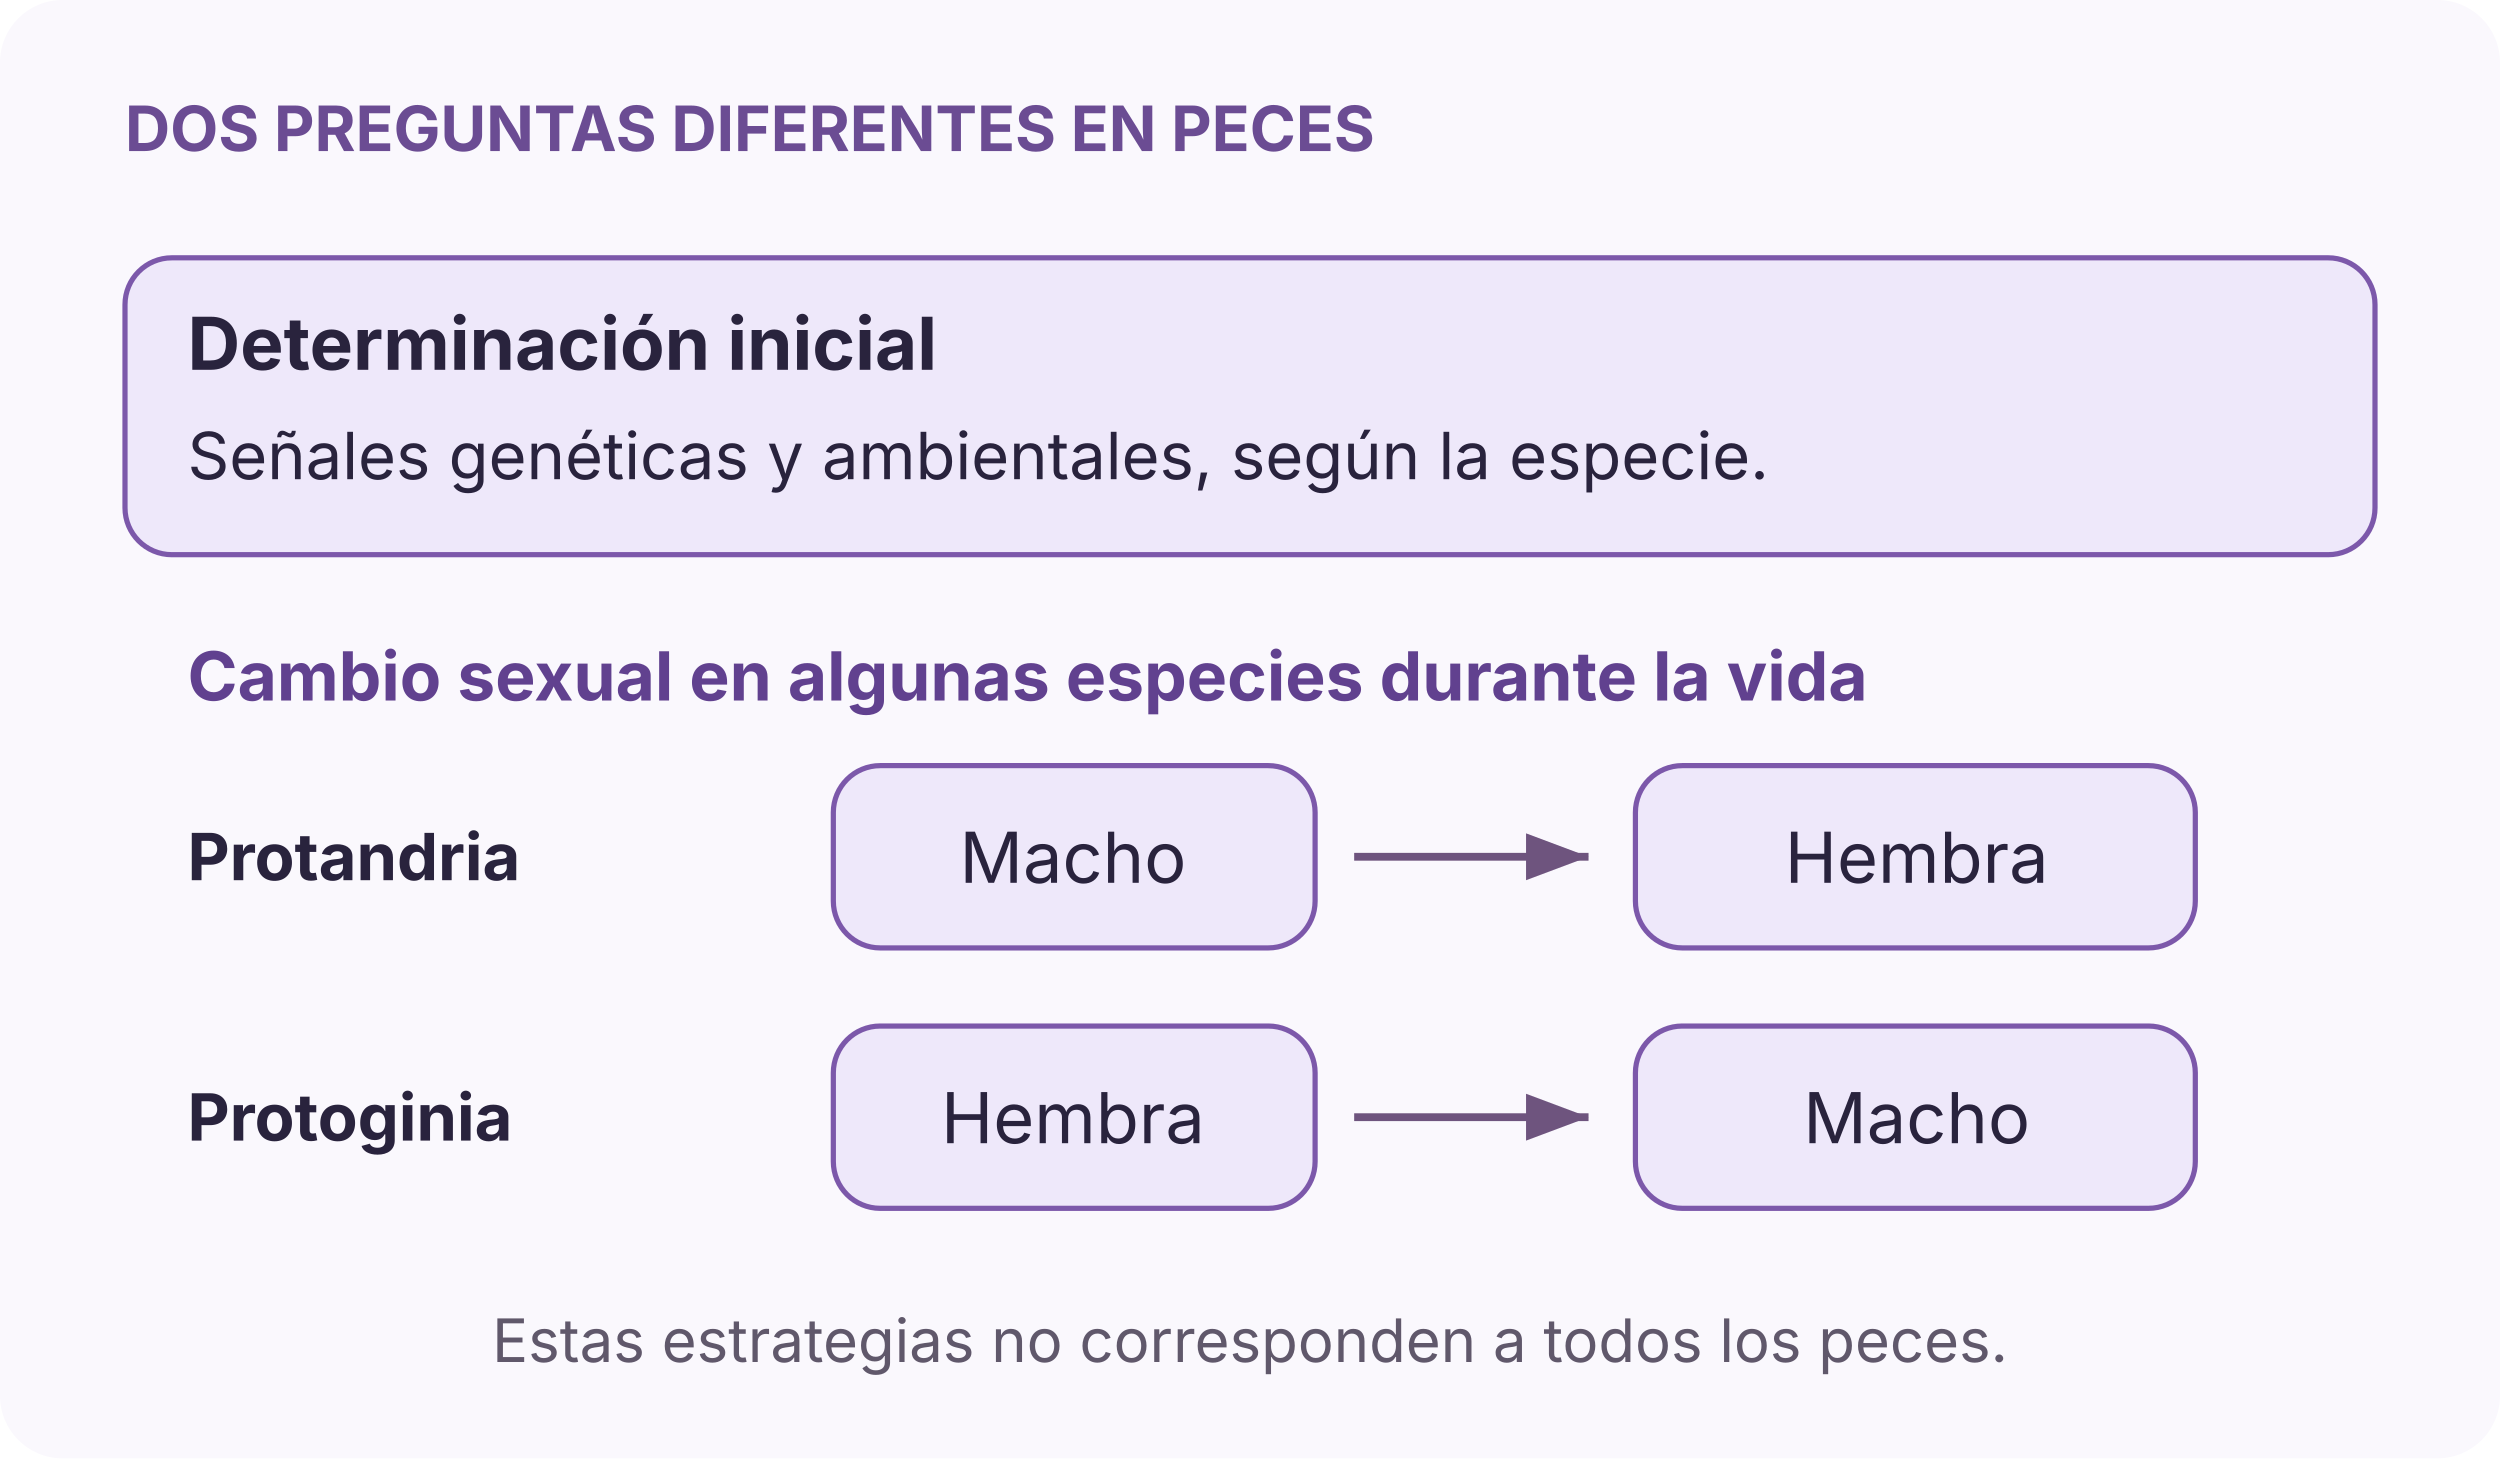
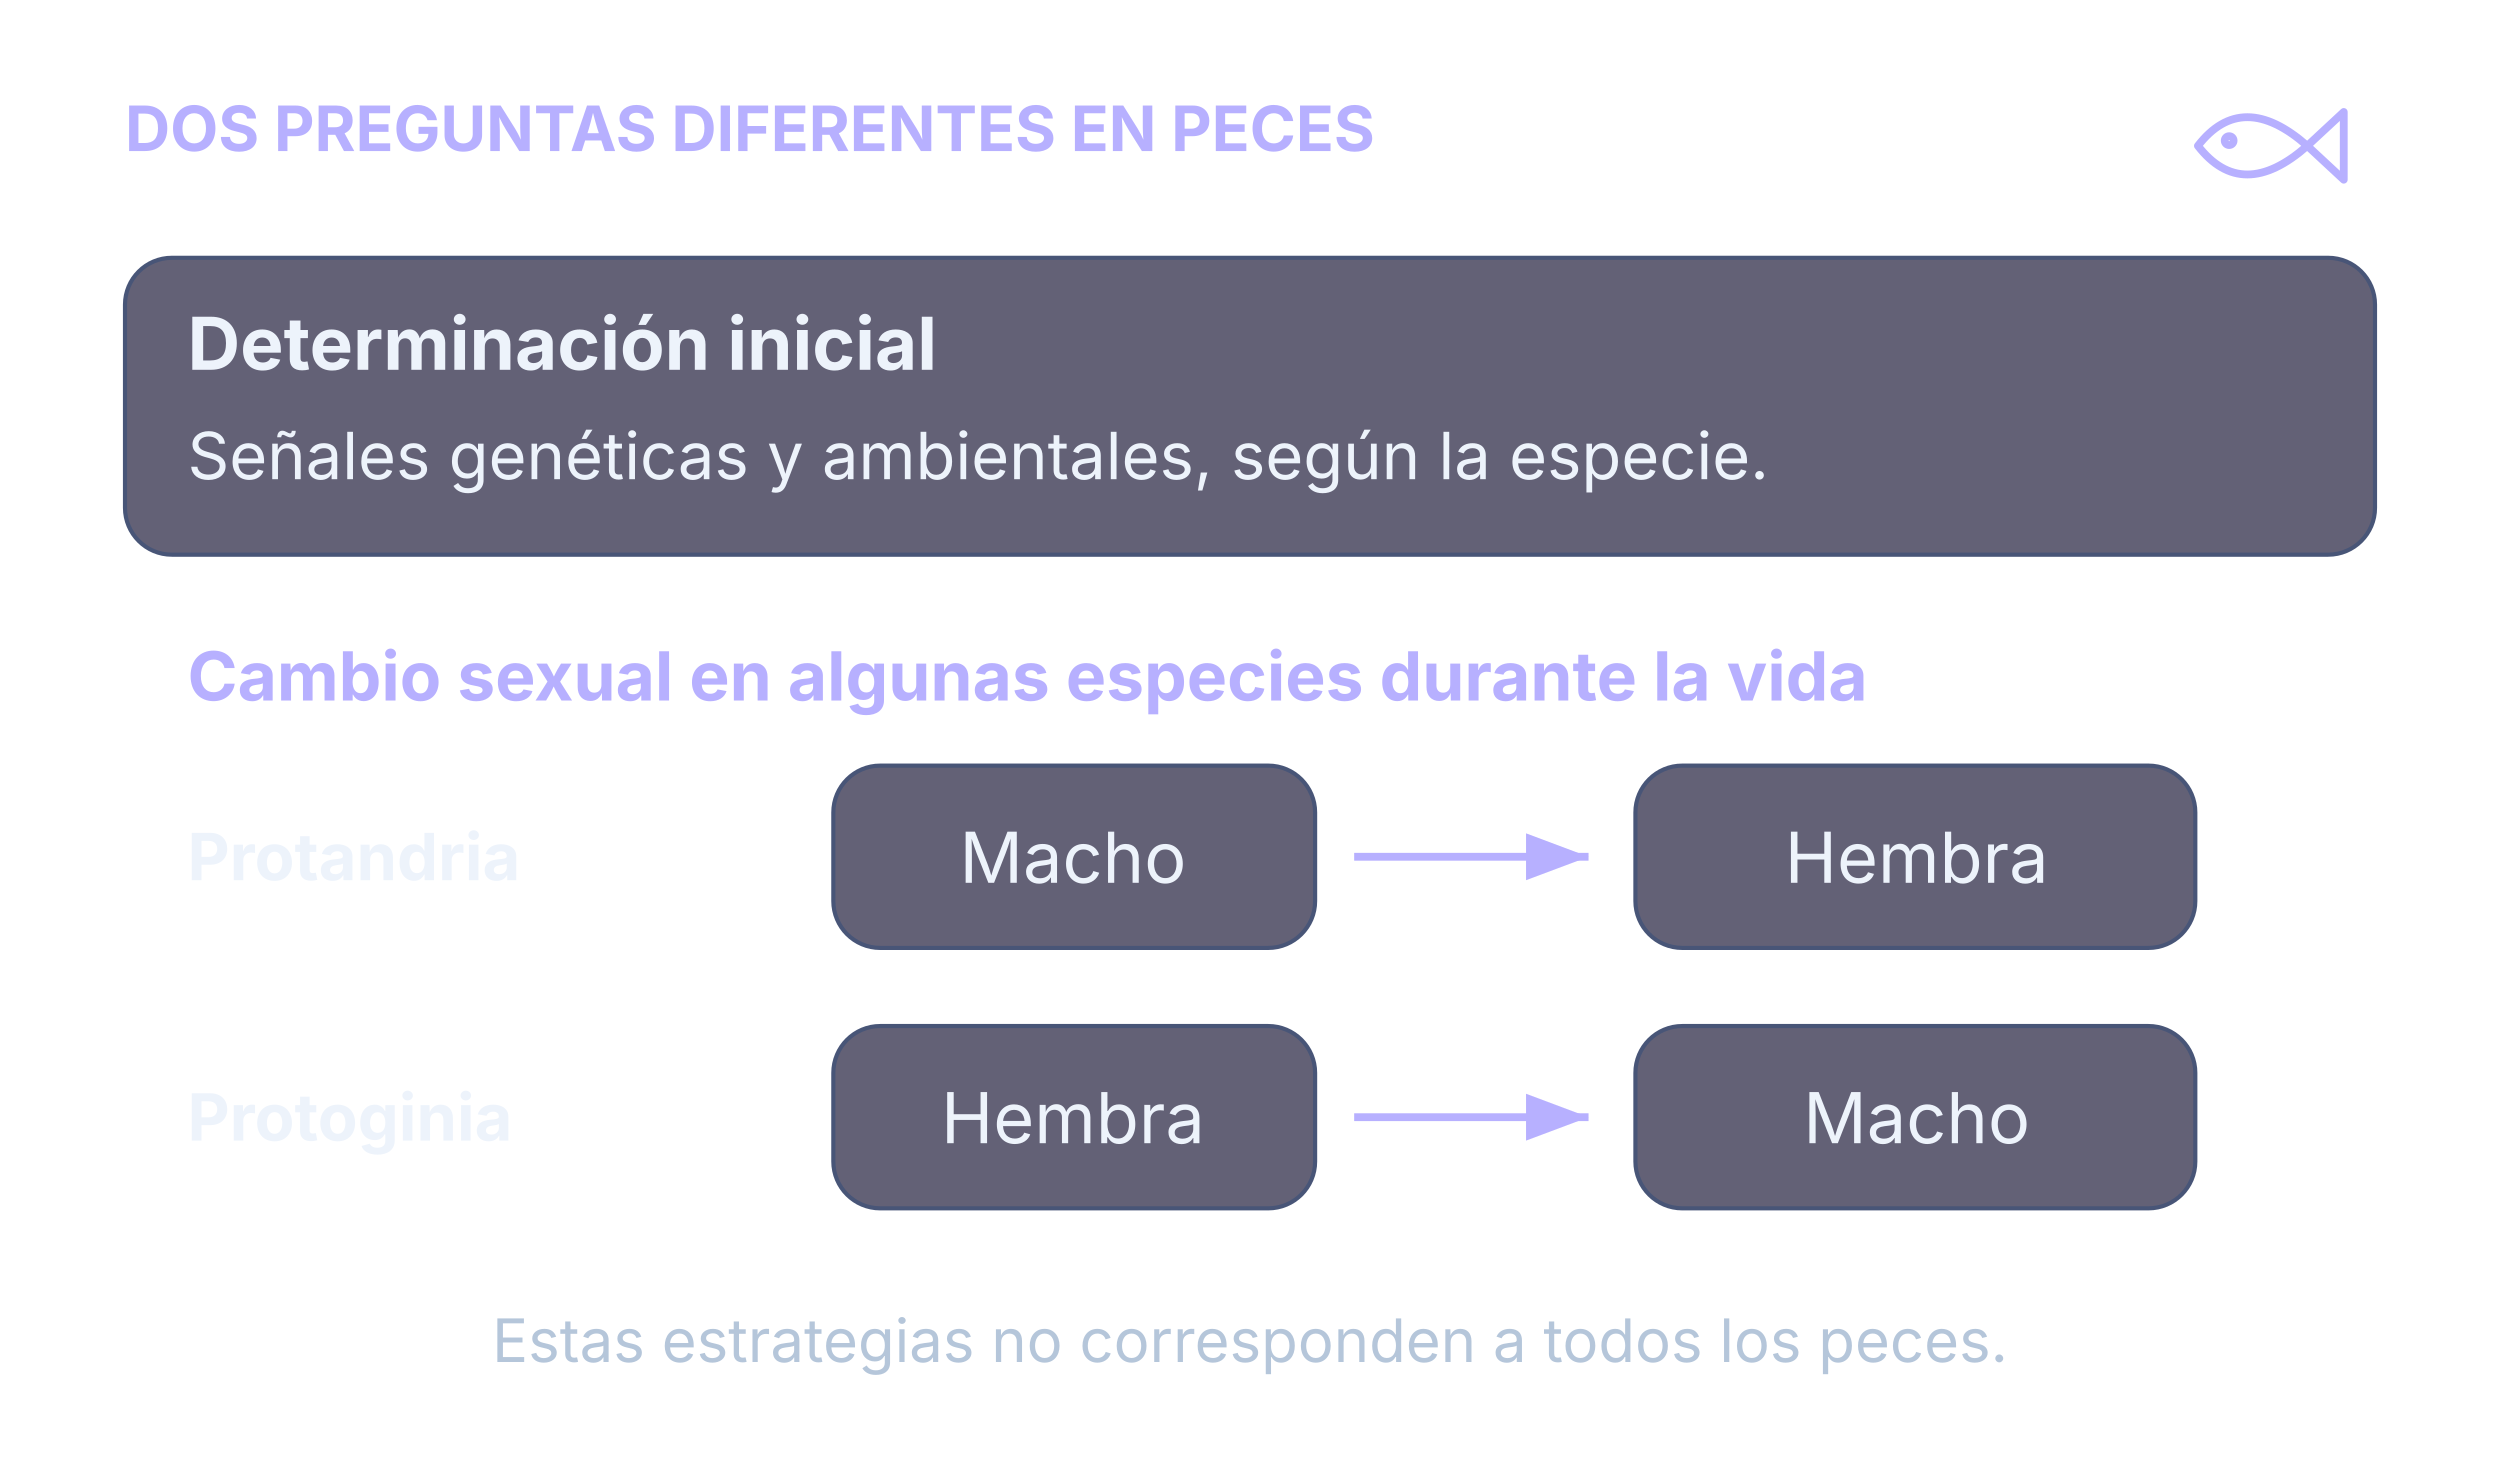
<svg xmlns="http://www.w3.org/2000/svg" viewBox="0 0 960 560" role="img" aria-labelledby="title desc">
  <defs>
    <marker id="arrow" markerWidth="10" markerHeight="10" refX="8" refY="3" orient="auto" markerUnits="strokeWidth">
-       <path d="M0 0 L8 3 L0 6 Z" fill="#6e547e" />
+       <path d="M0 0 L8 3 L0 6 Z" fill="var(--expo-accent, #b7b0ff)" />
    </marker>
  </defs>
-   <rect width="960" height="560" rx="24" fill="#faf8fd" />
  <g font-family="Inter,Arial,sans-serif">
-     <text x="48" y="58" font-size="24" fill="#6b4c93" font-weight="700" text-anchor="start">DOS PREGUNTAS DIFERENTES EN PECES</text>
-     <rect x="48" y="99" width="864" height="114" rx="18" fill="#eee8fa" stroke="#7c58aa" stroke-width="2" />
-     <text x="72" y="142" font-size="28" fill="#29233d" font-weight="700" text-anchor="start">Determinación inicial</text>
-     <text x="72" y="184" font-size="25" fill="#29233d" font-weight="400" text-anchor="start">Señales genéticas y ambientales, según la especie.</text>
-     <text x="72" y="269" font-size="26" fill="#61418f" font-weight="700" text-anchor="start">Cambio sexual en algunas especies durante la vida</text>
-     <text x="72" y="338" font-size="25" fill="#29233d" font-weight="700" text-anchor="start">Protandria</text>
-     <rect x="320" y="294" width="185" height="70" rx="18" fill="#eee8fa" stroke="#7c58aa" stroke-width="2" />
-     <text x="412" y="339" font-size="27" fill="#29233d" font-weight="400" text-anchor="middle">Macho</text>
-     <path d="M520 329 L610 329" stroke="#6e547e" stroke-width="3" fill="none" marker-end="url(#arrow)" />
-     <rect x="628" y="294" width="215" height="70" rx="18" fill="#eee8fa" stroke="#7c58aa" stroke-width="2" />
-     <text x="736" y="339" font-size="27" fill="#29233d" font-weight="400" text-anchor="middle">Hembra</text>
-     <text x="72" y="438" font-size="25" fill="#29233d" font-weight="700" text-anchor="start">Protoginia</text>
-     <rect x="320" y="394" width="185" height="70" rx="18" fill="#eee8fa" stroke="#7c58aa" stroke-width="2" />
-     <text x="412" y="439" font-size="27" fill="#29233d" font-weight="400" text-anchor="middle">Hembra</text>
-     <path d="M520 429 L610 429" stroke="#6e547e" stroke-width="3" fill="none" marker-end="url(#arrow)" />
-     <rect x="628" y="394" width="215" height="70" rx="18" fill="#eee8fa" stroke="#7c58aa" stroke-width="2" />
-     <text x="736" y="439" font-size="27" fill="#29233d" font-weight="400" text-anchor="middle">Macho</text>
-     <text x="480" y="523" font-size="23" fill="#60586b" font-weight="400" text-anchor="middle">Estas estrategias no corresponden a todos los peces.</text>
+     <text x="48" y="58" font-size="24" fill="var(--expo-accent, #b7b0ff)" font-weight="700" text-anchor="start">DOS PREGUNTAS DIFERENTES EN PECES</text>
+     <rect x="48" y="99" width="864" height="114" rx="18" fill="var(--expo-accent-soft, #282442)" fill-opacity=".72" stroke="var(--expo-border, #485577)" stroke-width="1.6" />
+     <text x="72" y="142" font-size="28" fill="var(--expo-text, #edf3fb)" font-weight="700" text-anchor="start">Determinación inicial</text>
+     <text x="72" y="184" font-size="25" fill="var(--expo-text, #edf3fb)" font-weight="400" text-anchor="start">Señales genéticas y ambientales, según la especie.</text>
+     <text x="72" y="269" font-size="26" fill="var(--expo-accent, #b7b0ff)" font-weight="700" text-anchor="start">Cambio sexual en algunas especies durante la vida</text>
+     <text x="72" y="338" font-size="25" fill="var(--expo-text, #edf3fb)" font-weight="700" text-anchor="start">Protandria</text>
+     <rect x="320" y="294" width="185" height="70" rx="18" fill="var(--expo-accent-soft, #282442)" fill-opacity=".72" stroke="var(--expo-border, #485577)" stroke-width="1.6" />
+     <text x="412" y="339" font-size="27" fill="var(--expo-text, #edf3fb)" font-weight="400" text-anchor="middle">Macho</text>
+     <path d="M520 329 L610 329" stroke="var(--expo-accent, #b7b0ff)" stroke-width="3" fill="none" marker-end="url(#arrow)" />
+     <rect x="628" y="294" width="215" height="70" rx="18" fill="var(--expo-accent-soft, #282442)" fill-opacity=".72" stroke="var(--expo-border, #485577)" stroke-width="1.6" />
+     <text x="736" y="339" font-size="27" fill="var(--expo-text, #edf3fb)" font-weight="400" text-anchor="middle">Hembra</text>
+     <text x="72" y="438" font-size="25" fill="var(--expo-text, #edf3fb)" font-weight="700" text-anchor="start">Protoginia</text>
+     <rect x="320" y="394" width="185" height="70" rx="18" fill="var(--expo-accent-soft, #282442)" fill-opacity=".72" stroke="var(--expo-border, #485577)" stroke-width="1.6" />
+     <text x="412" y="439" font-size="27" fill="var(--expo-text, #edf3fb)" font-weight="400" text-anchor="middle">Hembra</text>
+     <path d="M520 429 L610 429" stroke="var(--expo-accent, #b7b0ff)" stroke-width="3" fill="none" marker-end="url(#arrow)" />
+     <rect x="628" y="394" width="215" height="70" rx="18" fill="var(--expo-accent-soft, #282442)" fill-opacity=".72" stroke="var(--expo-border, #485577)" stroke-width="1.6" />
+     <text x="736" y="439" font-size="27" fill="var(--expo-text, #edf3fb)" font-weight="400" text-anchor="middle">Macho</text>
+     <text x="480" y="523" font-size="23" fill="var(--expo-muted, #b5c6da)" font-weight="400" text-anchor="middle">Estas estrategias no corresponden a todos los peces.</text>
+     <g transform="translate(866 56)" fill="none" stroke="var(--expo-accent, #b7b0ff)" stroke-width="3" stroke-linecap="round" stroke-linejoin="round" aria-hidden="true">
+       <path d="M-22 0Q-5-22 20 0Q-5 22-22 0Z M20 0 34-13V13Z" />
+       <circle cx="-10" cy="-2" r="1.7" />
+     </g>
  </g>
</svg>
